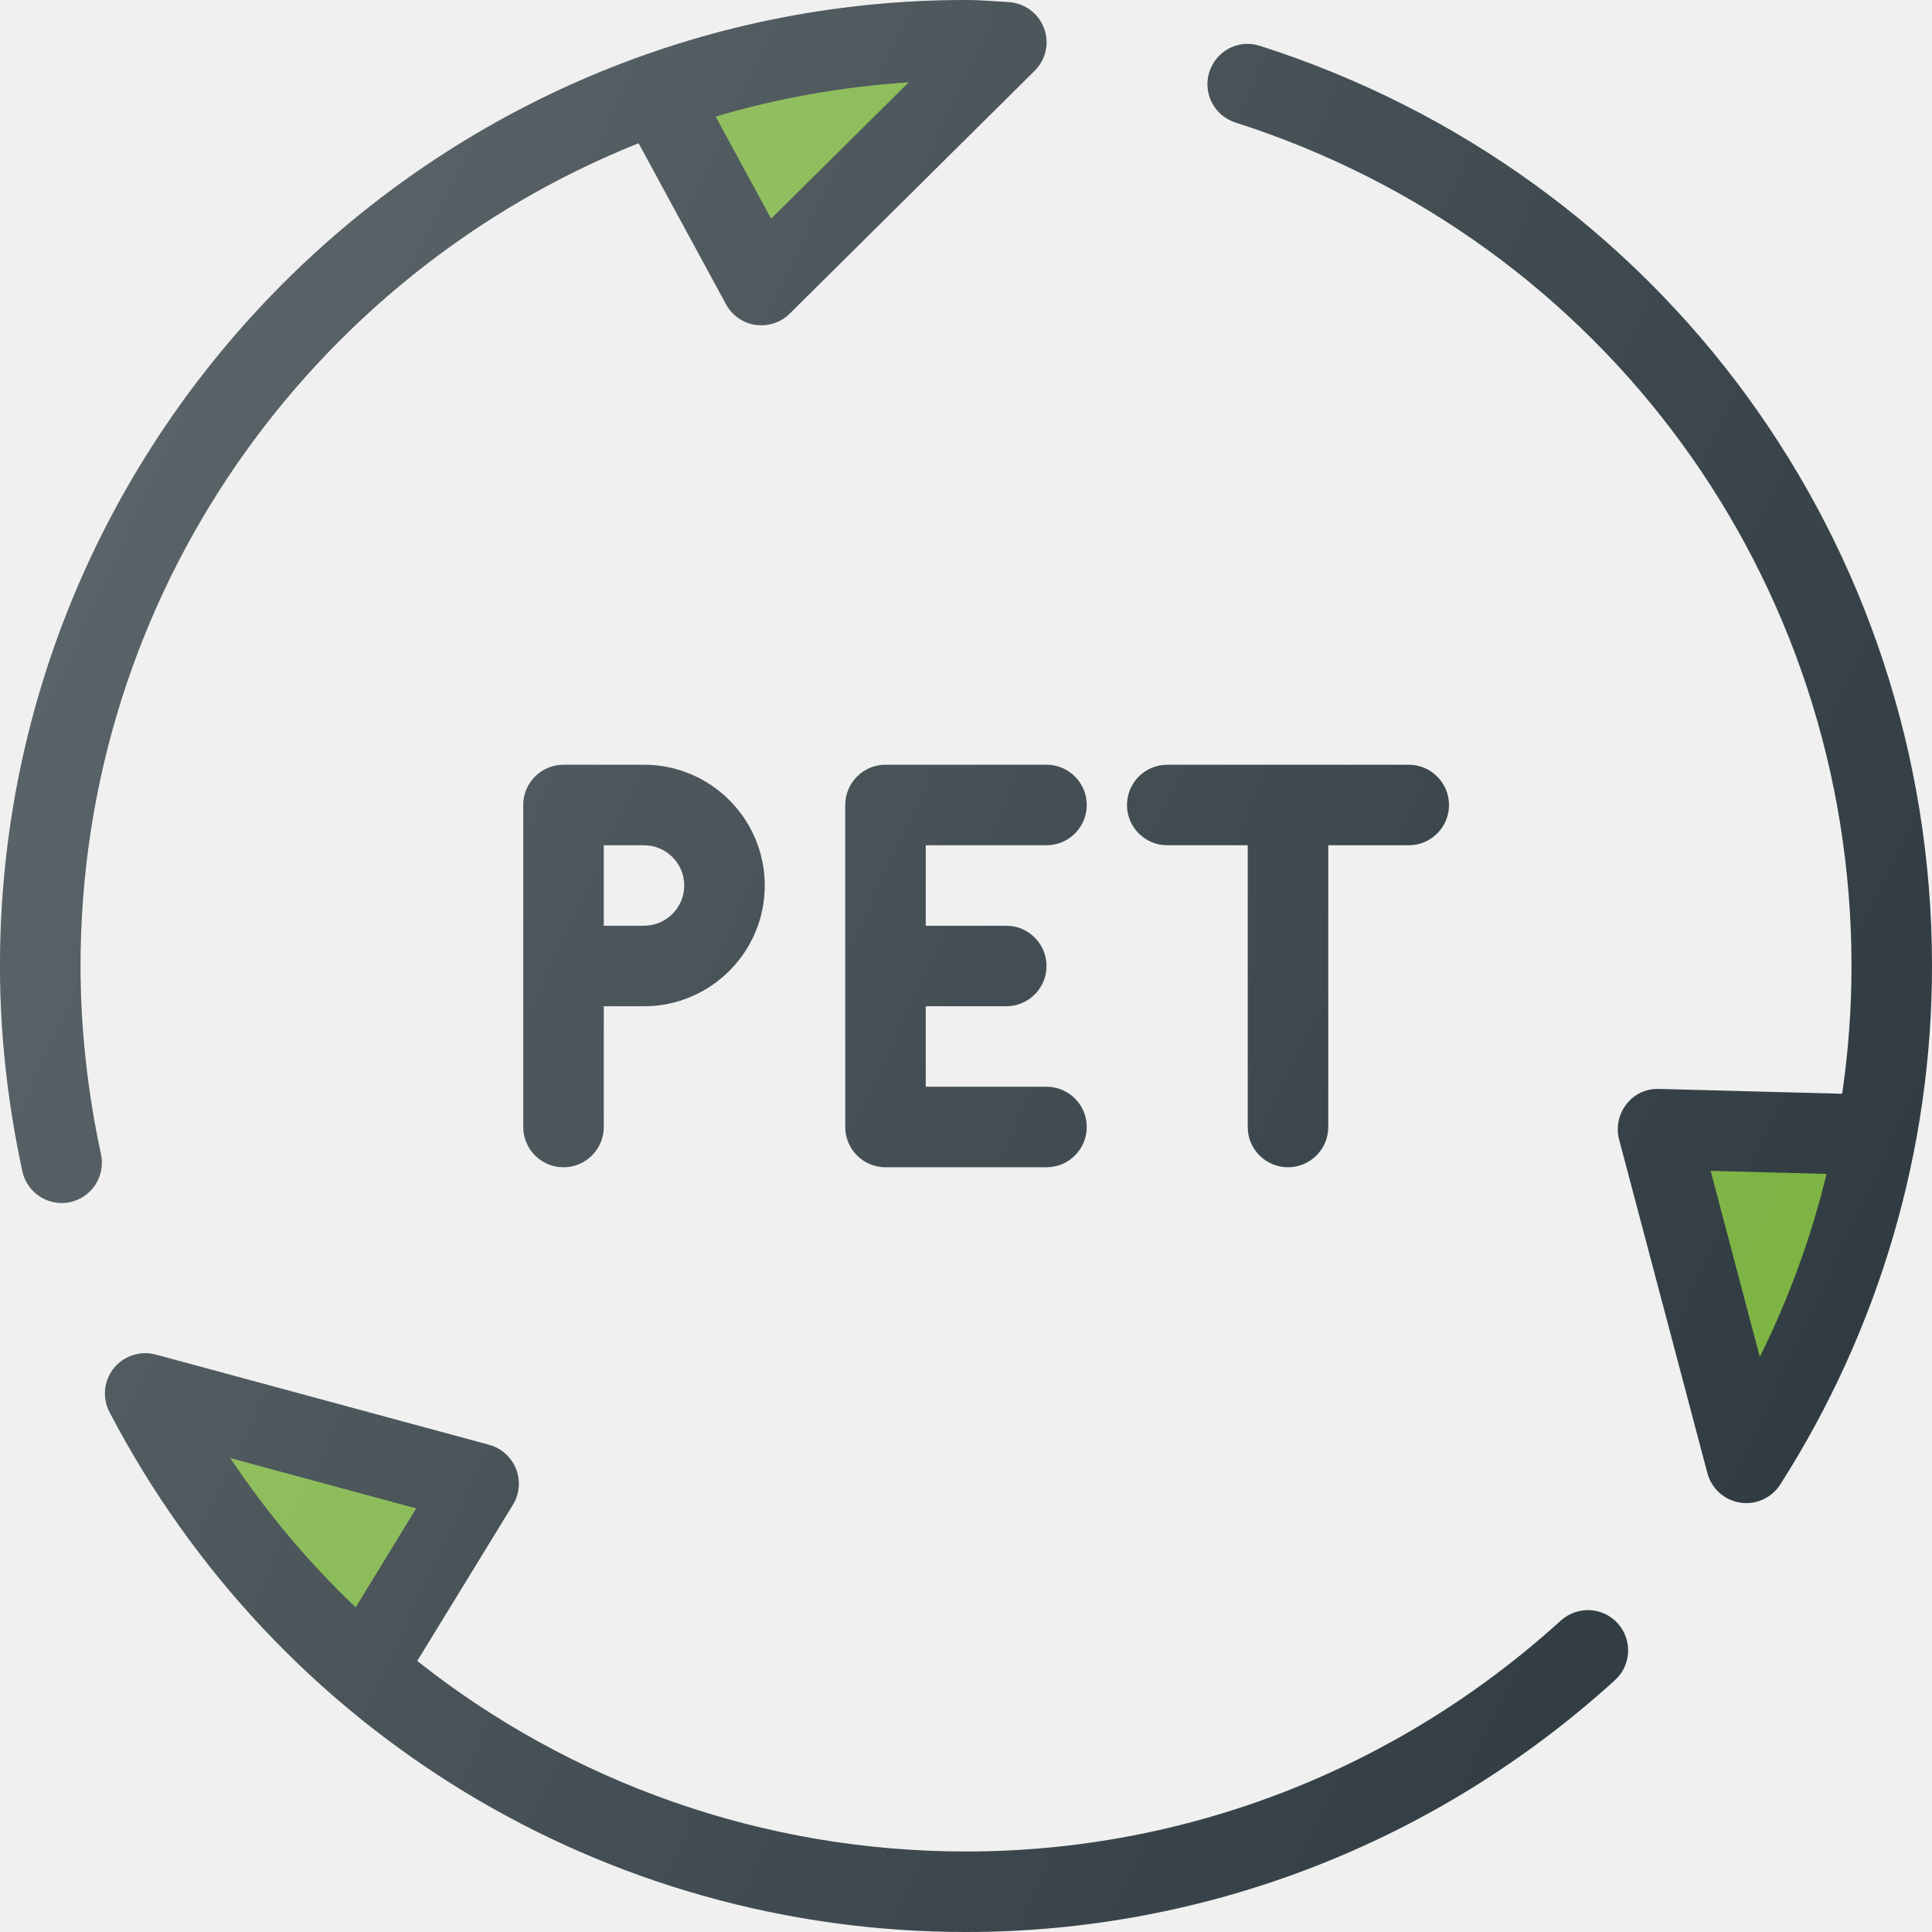
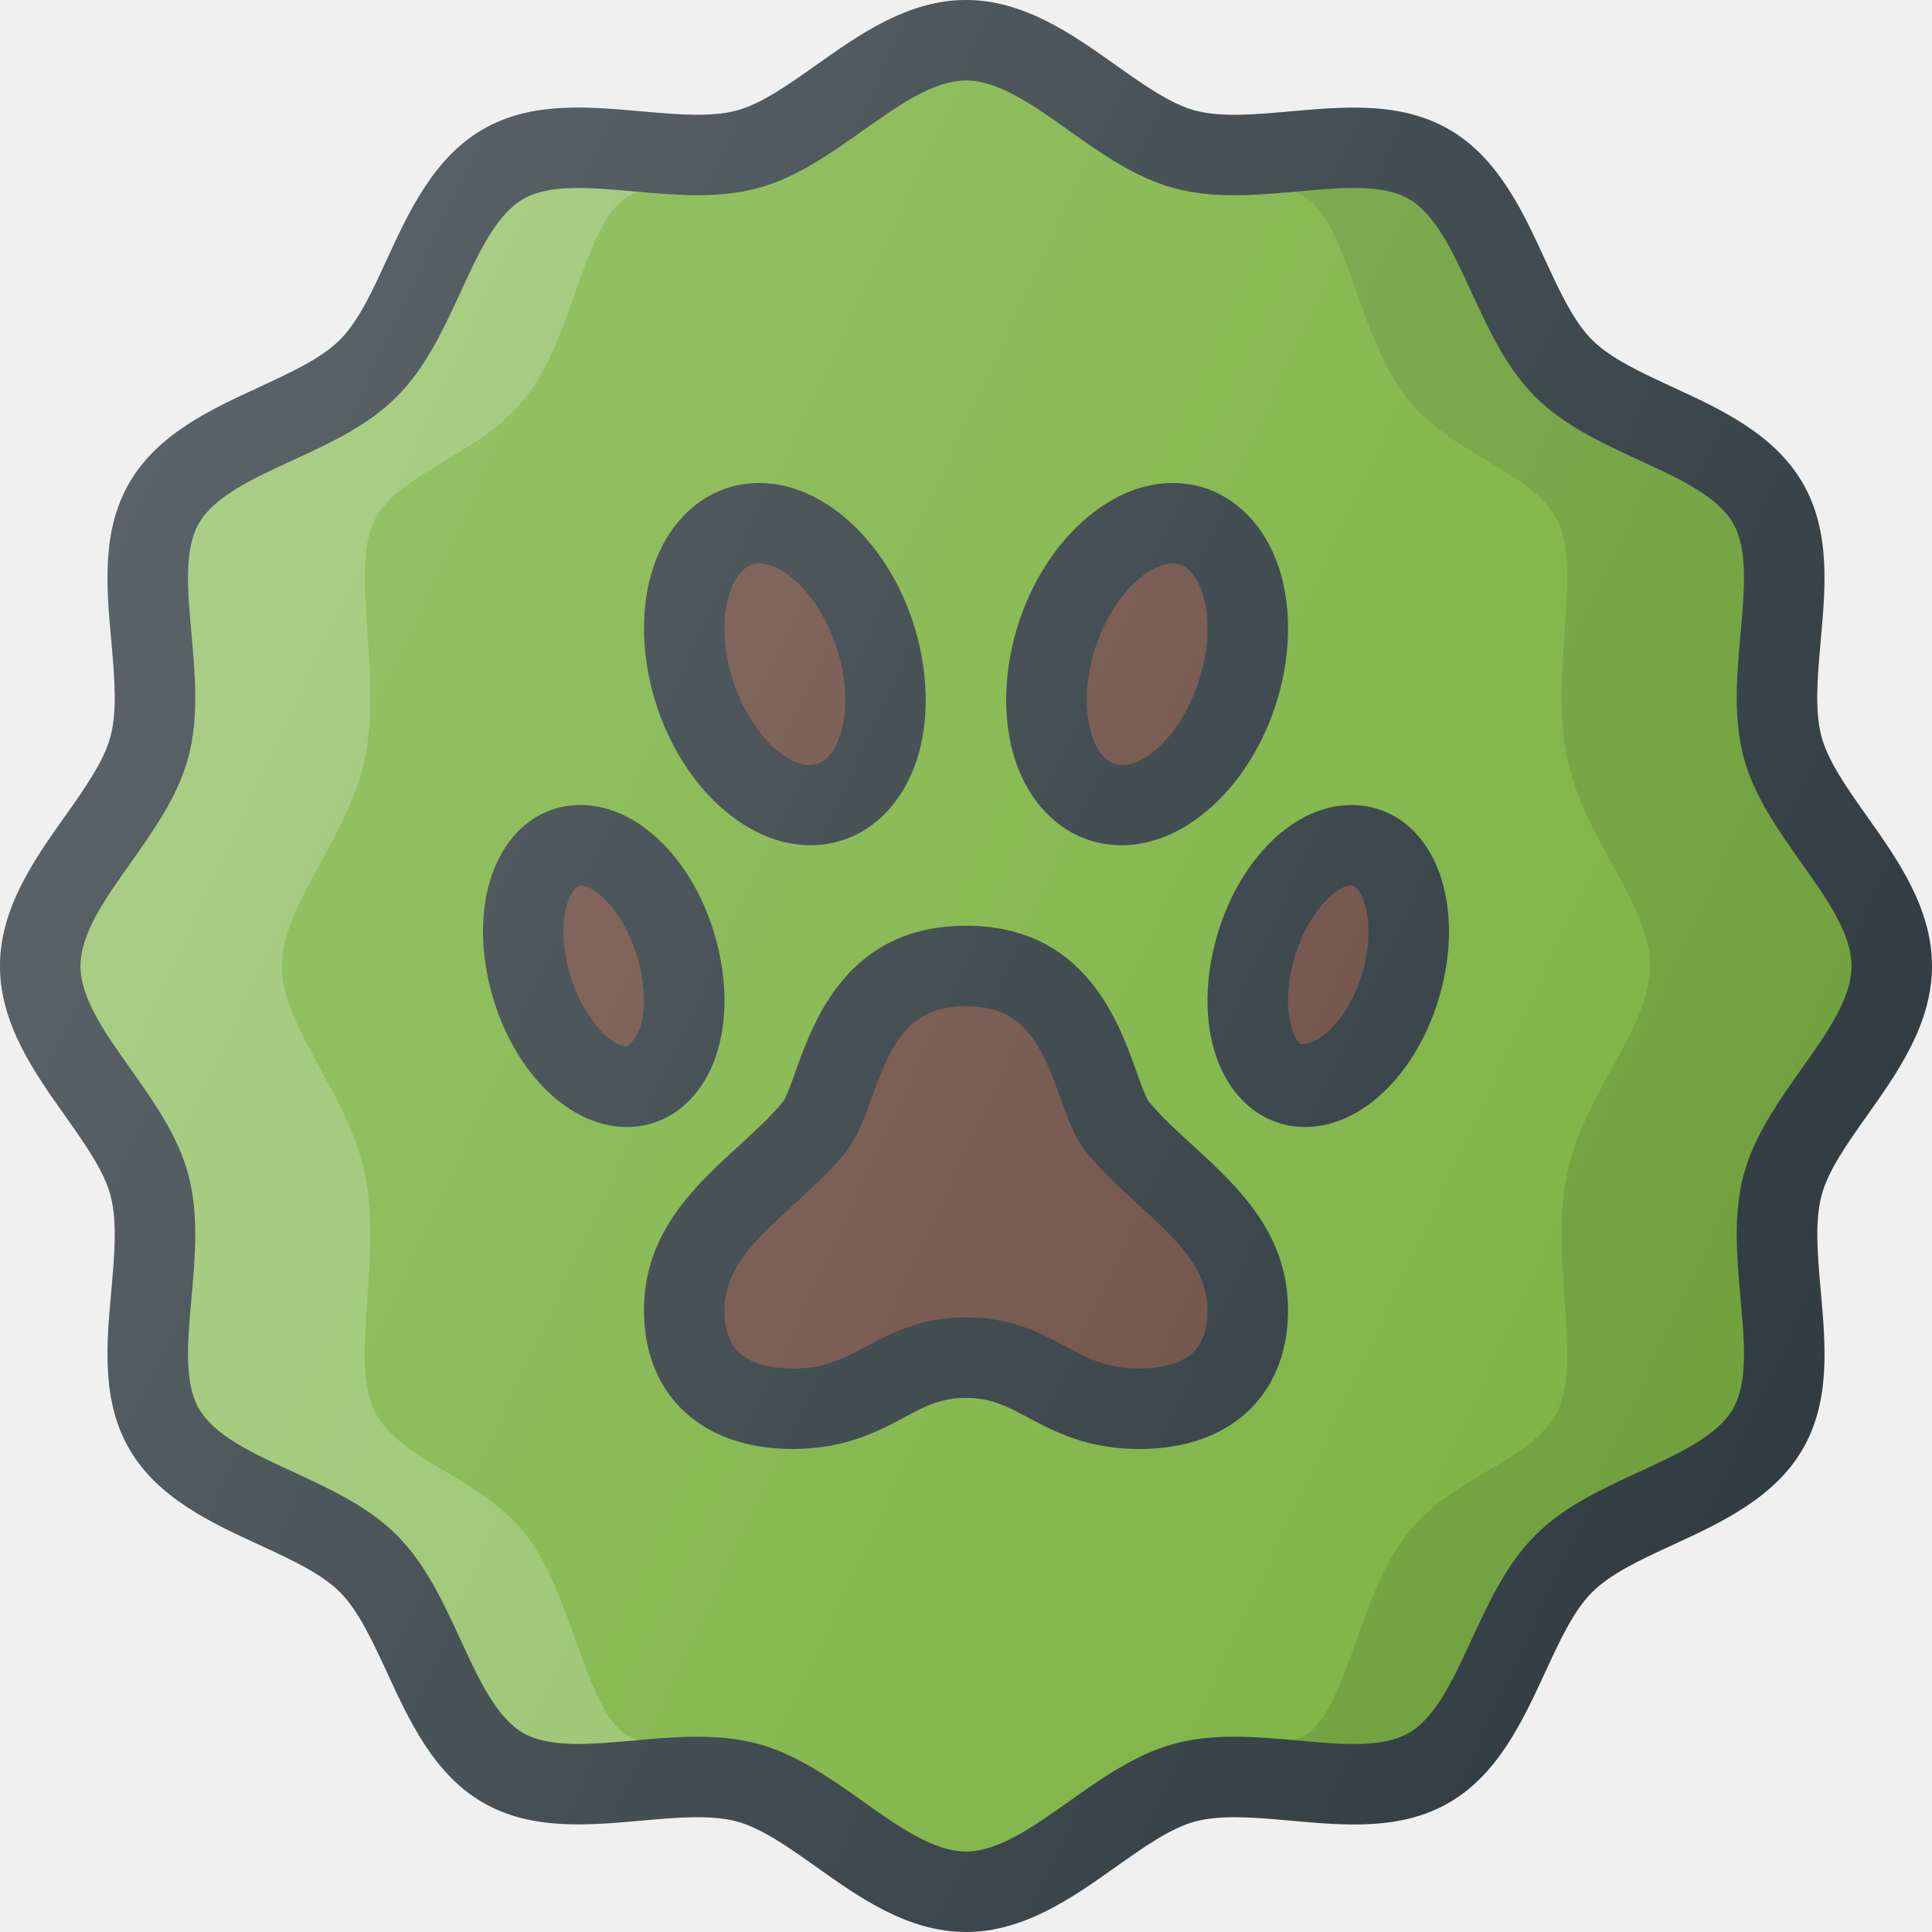
<svg xmlns="http://www.w3.org/2000/svg" version="1.1" id="Layer_1" x="0px" y="0px" viewBox="0 0 24 24" enable-background="new 0 0 24 24" xml:space="preserve">
  <g>
-     <path fill="#303C42" d="M10.5,10v4c0,0.276,0.224,0.5,0.5,0.5h2c0.276,0,0.5-0.224,0.5-0.5s-0.224-0.5-0.5-0.5   h-1.5v-1h1c0.276,0,0.5-0.224,0.5-0.5s-0.224-0.5-0.5-0.5h-1v-1H13c0.276,0,0.5-0.224,0.5-0.5   S13.276,9.5,13,9.5h-2C10.724,9.5,10.5,9.724,10.5,10z" />
-     <path fill="#303C42" d="M8,9.5H7c-0.276,0-0.5,0.224-0.5,0.5v4c0,0.276,0.224,0.5,0.5,0.5s0.5-0.224,0.5-0.5   v-1.5H8c0.827,0,1.5-0.673,1.5-1.5S8.827,9.5,8,9.5z M8,11.5H7.5v-1H8c0.275,0,0.5,0.224,0.5,0.5   S8.275,11.5,8,11.5z" />
-     <path fill="#303C42" d="M14.5,10.5h1V14c0,0.276,0.224,0.5,0.5,0.5s0.5-0.224,0.5-0.5v-3.5h1   c0.276,0,0.5-0.224,0.5-0.5s-0.224-0.5-0.5-0.5h-3C14.224,9.5,14,9.724,14,10S14.224,10.5,14.5,10.5z" />
-     <path fill="#303C42" d="M19.389,20.131C17.354,21.981,14.73,23,12,23   c-2.526,0-4.911-0.857-6.817-2.367l1.189-1.941   c0.082-0.134,0.096-0.3,0.038-0.446c-0.059-0.146-0.183-0.257-0.334-0.298   l-4.141-1.121c-0.188-0.051-0.396,0.014-0.521,0.169   c-0.124,0.155-0.146,0.369-0.054,0.545C3.441,21.525,7.518,24,12,24   c2.979,0,5.843-1.111,8.061-3.128c0.205-0.186,0.22-0.502,0.034-0.707   S19.594,19.947,19.389,20.131z" />
-     <path fill="#7CB342" d="M4.418,19.967c-0.58-0.553-1.103-1.173-1.557-1.854l2.309,0.625   L4.418,19.967z" />
-     <path fill="#303C42" d="M1,12C1,7.371,3.874,3.4,7.933,1.779l1.086,2.001   C9.094,3.918,9.229,4.013,9.385,4.036c0.154,0.021,0.313-0.028,0.425-0.14   l3.042-3.016c0.142-0.14,0.187-0.35,0.115-0.535   c-0.072-0.185-0.246-0.311-0.445-0.319l-0.174-0.011C12.232,0.007,12.117,0,12,0   C5.383,0,0,5.383,0,12c0,0.841,0.094,1.699,0.278,2.55   c0.051,0.234,0.258,0.394,0.487,0.394c0.035,0,0.071-0.003,0.106-0.011   c0.271-0.059,0.441-0.325,0.383-0.595C1.086,13.557,1,12.77,1,12z" />
-     <path fill="#7CB342" d="M11.288,1.023L9.579,2.717L8.89,1.448   C9.658,1.221,10.461,1.076,11.288,1.023z" />
-     <path fill="#303C42" d="M15.652,0.57c-0.268-0.087-0.544,0.062-0.629,0.324   c-0.084,0.263,0.062,0.544,0.324,0.628C19.925,2.984,23,7.195,23,12   c0,0.534-0.039,1.064-0.116,1.587l-2.275-0.06   c-0.17-0.004-0.308,0.066-0.405,0.19s-0.131,0.286-0.091,0.438l1.097,4.145   c0.051,0.192,0.21,0.335,0.406,0.366c0.026,0.004,0.052,0.006,0.077,0.006   c0.169,0,0.329-0.086,0.422-0.231C23.348,16.508,24,14.28,24,12   C24,6.758,20.646,2.165,15.652,0.57z" />
-     <path fill="#7CB342" d="M21.861,16.857L21.25,14.545l1.44,0.038   C22.5,15.367,22.222,16.129,21.861,16.857z" />
-     <linearGradient id="SVGID_1_" gradientUnits="userSpaceOnUse" x1="1.124" y1="6.93" x2="22.87" y2="17.07">
+     <path fill="#303C42" d="M23.192,13.86C23.571,13.326,24,12.72,24,12   s-0.429-1.326-0.808-1.86c-0.248-0.351-0.483-0.683-0.564-0.987   c-0.088-0.327-0.05-0.745-0.011-1.188c0.061-0.672,0.123-1.367-0.224-1.966   c-0.353-0.608-1.02-0.916-1.608-1.187c-0.398-0.184-0.774-0.357-1.007-0.589   c-0.232-0.232-0.406-0.609-0.59-1.008c-0.271-0.588-0.579-1.256-1.187-1.607   c-0.599-0.346-1.293-0.284-1.967-0.225c-0.443,0.04-0.861,0.077-1.188-0.01   c-0.305-0.082-0.636-0.316-0.987-0.565C13.326,0.429,12.72,0,12,0   s-1.326,0.429-1.86,0.808C9.788,1.056,9.457,1.291,9.152,1.373   c-0.327,0.087-0.745,0.049-1.188,0.01c-0.671-0.059-1.367-0.123-1.966,0.224   c-0.608,0.352-0.916,1.019-1.188,1.607C4.628,3.613,4.454,3.99,4.222,4.222   S3.613,4.627,3.214,4.812C2.626,5.083,1.959,5.39,1.606,5.999   C1.26,6.597,1.322,7.292,1.383,7.964c0.039,0.443,0.077,0.861-0.011,1.188   c-0.081,0.305-0.316,0.637-0.564,0.988C0.429,10.674,0,11.28,0,12   s0.429,1.326,0.808,1.86c0.248,0.351,0.483,0.683,0.564,0.987   c0.088,0.327,0.05,0.745,0.011,1.188c-0.061,0.672-0.123,1.367,0.224,1.966   c0.353,0.608,1.02,0.916,1.608,1.187c0.398,0.184,0.774,0.357,1.007,0.589   c0.232,0.232,0.406,0.609,0.59,1.008c0.271,0.588,0.579,1.256,1.187,1.607   c0.599,0.346,1.293,0.284,1.967,0.225c0.443-0.04,0.861-0.077,1.188,0.01   c0.305,0.082,0.636,0.316,0.987,0.565C10.674,23.571,11.28,24,12,24   s1.326-0.429,1.86-0.808c0.352-0.249,0.683-0.483,0.987-0.565   c0.327-0.087,0.745-0.049,1.188-0.01c0.673,0.061,1.368,0.123,1.966-0.224   c0.608-0.352,0.916-1.019,1.188-1.607c0.184-0.399,0.357-0.776,0.59-1.008   s0.608-0.406,1.008-0.59c0.588-0.271,1.255-0.579,1.607-1.187   c0.347-0.599,0.284-1.294,0.224-1.966c-0.039-0.443-0.077-0.861,0.011-1.188   C22.709,14.543,22.944,14.211,23.192,13.86z" />
+     <path fill="#7CB342" d="M22.376,13.282c-0.288,0.408-0.587,0.83-0.715,1.308   c-0.133,0.498-0.085,1.025-0.04,1.535c0.049,0.541,0.095,1.051-0.093,1.376   c-0.193,0.333-0.663,0.55-1.161,0.78c-0.461,0.212-0.938,0.432-1.296,0.791   s-0.578,0.835-0.791,1.296C18.051,20.865,17.834,21.335,17.5,21.528   c-0.322,0.188-0.834,0.143-1.376,0.093c-0.508-0.045-1.037-0.094-1.534,0.04   c-0.479,0.128-0.899,0.426-1.308,0.715C12.83,22.697,12.401,23,12,23   s-0.83-0.303-1.282-0.624c-0.408-0.289-0.829-0.587-1.308-0.715   c-0.244-0.065-0.495-0.087-0.747-0.087c-0.263,0-0.527,0.023-0.788,0.047   c-0.542,0.048-1.053,0.093-1.376-0.094c-0.333-0.193-0.55-0.663-0.779-1.161   c-0.213-0.461-0.433-0.938-0.791-1.296s-0.835-0.578-1.296-0.79   c-0.497-0.229-0.968-0.446-1.161-0.78c-0.188-0.325-0.142-0.835-0.093-1.376   c0.045-0.51,0.093-1.038-0.04-1.536c-0.128-0.478-0.427-0.899-0.715-1.307   C1.303,12.83,1,12.401,1,12s0.303-0.83,0.624-1.282   c0.288-0.408,0.587-0.83,0.715-1.308C2.472,8.913,2.424,8.385,2.379,7.875   C2.33,7.334,2.284,6.824,2.472,6.499c0.193-0.333,0.663-0.55,1.161-0.78   c0.461-0.212,0.938-0.432,1.296-0.791S5.507,4.094,5.72,3.632   C5.949,3.135,6.166,2.665,6.5,2.472C6.823,2.284,7.333,2.33,7.876,2.378   c0.509,0.045,1.037,0.093,1.534-0.04c0.479-0.128,0.899-0.426,1.308-0.715   C11.17,1.303,11.599,1,12,1s0.83,0.303,1.282,0.624   c0.408,0.289,0.829,0.587,1.308,0.715C15.088,2.472,15.614,2.424,16.125,2.378   c0.541-0.048,1.052-0.095,1.376,0.094c0.333,0.193,0.55,0.663,0.779,1.161   c0.213,0.461,0.433,0.938,0.791,1.296s0.835,0.578,1.296,0.79   c0.497,0.229,0.968,0.446,1.161,0.78c0.188,0.325,0.142,0.835,0.093,1.376   c-0.045,0.51-0.093,1.038,0.04,1.536c0.128,0.478,0.427,0.899,0.715,1.307   C22.697,11.17,23,11.599,23,12S22.697,12.83,22.376,13.282z" />
+     <path opacity="0.2" fill="#FFFFFF" d="M7.749,21.528c-0.257-0.193-0.425-0.663-0.602-1.161   c-0.164-0.461-0.334-0.938-0.611-1.296c-0.277-0.358-0.645-0.578-1.001-0.79   c-0.384-0.229-0.748-0.446-0.897-0.78C4.492,17.176,4.528,16.666,4.565,16.125   c0.035-0.51,0.072-1.038-0.031-1.536c-0.099-0.478-0.33-0.899-0.552-1.307   C3.734,12.83,3.5,12.401,3.5,12s0.234-0.83,0.482-1.282   C4.205,10.31,4.436,9.888,4.535,9.41C4.637,8.913,4.6,8.385,4.565,7.875   C4.528,7.334,4.492,6.824,4.637,6.499c0.149-0.333,0.512-0.55,0.897-0.78   C5.891,5.507,6.259,5.287,6.536,4.929C6.813,4.57,6.983,4.094,7.147,3.632   C7.324,3.135,7.492,2.665,7.75,2.472C7.805,2.43,7.869,2.405,7.936,2.383   C7.916,2.382,7.896,2.38,7.876,2.378C7.333,2.33,6.823,2.284,6.5,2.472   C6.166,2.665,5.949,3.135,5.72,3.632C5.507,4.094,5.287,4.57,4.929,4.929   S4.094,5.507,3.633,5.719C3.135,5.949,2.665,6.166,2.472,6.499   C2.284,6.824,2.33,7.334,2.379,7.875c0.045,0.51,0.093,1.038-0.04,1.535   c-0.128,0.478-0.427,0.9-0.715,1.308C1.303,11.17,1,11.599,1,12   s0.303,0.83,0.624,1.282c0.288,0.408,0.587,0.83,0.715,1.307   C2.472,15.087,2.424,15.615,2.379,16.125c-0.049,0.541-0.095,1.051,0.093,1.376   c0.193,0.333,0.664,0.55,1.161,0.78c0.461,0.212,0.938,0.432,1.296,0.79   s0.578,0.835,0.791,1.296c0.229,0.498,0.446,0.967,0.779,1.161   c0.323,0.187,0.834,0.142,1.376,0.094c0.022-0.002,0.044-0.002,0.065-0.004   C7.871,21.597,7.805,21.57,7.749,21.528z" />
+     <path opacity="0.1" fill="#010101" d="M22.376,13.282C22.697,12.83,23,12.401,23,12   s-0.303-0.83-0.624-1.282c-0.288-0.408-0.587-0.83-0.715-1.307   C21.528,8.913,21.576,8.385,21.621,7.875c0.049-0.541,0.095-1.051-0.093-1.376   c-0.193-0.333-0.664-0.55-1.161-0.78c-0.461-0.212-0.938-0.432-1.296-0.79   s-0.578-0.835-0.791-1.296c-0.229-0.498-0.446-0.967-0.779-1.161   C17.177,2.284,16.666,2.33,16.125,2.378c-0.02,0.002-0.041,0.003-0.061,0.005   c0.068,0.021,0.132,0.047,0.187,0.089c0.257,0.193,0.425,0.663,0.602,1.161   c0.164,0.461,0.334,0.938,0.611,1.296c0.277,0.358,0.645,0.578,1.001,0.79   c0.384,0.229,0.748,0.446,0.897,0.78C19.508,6.824,19.472,7.334,19.435,7.875   c-0.035,0.51-0.072,1.038,0.031,1.536c0.099,0.478,0.33,0.899,0.552,1.307   C20.266,11.17,20.5,11.599,20.5,12s-0.234,0.83-0.482,1.282   c-0.223,0.408-0.454,0.83-0.552,1.308c-0.103,0.498-0.066,1.025-0.031,1.535   c0.038,0.541,0.073,1.051-0.072,1.376c-0.149,0.333-0.512,0.55-0.897,0.78   c-0.356,0.212-0.724,0.432-1.001,0.791c-0.277,0.358-0.447,0.835-0.611,1.296   c-0.177,0.498-0.345,0.967-0.603,1.161c-0.054,0.041-0.118,0.067-0.186,0.088   c0.02,0.002,0.04,0.003,0.06,0.005c0.542,0.049,1.054,0.095,1.376-0.093   c0.334-0.193,0.551-0.663,0.78-1.161c0.213-0.461,0.433-0.938,0.791-1.296   s0.835-0.578,1.296-0.791c0.498-0.229,0.968-0.446,1.161-0.78   c0.188-0.325,0.142-0.835,0.093-1.376c-0.045-0.51-0.093-1.038,0.04-1.535   C21.789,14.112,22.088,13.69,22.376,13.282z" />
+     <path fill="#303C42" d="M14.823,14.234c-0.194-0.178-0.39-0.354-0.552-0.551   c-0.039-0.051-0.106-0.239-0.155-0.376C13.89,12.675,13.468,11.5,12,11.5   s-1.89,1.175-2.116,1.807c-0.049,0.137-0.116,0.326-0.155,0.376   c-0.162,0.197-0.357,0.374-0.552,0.552C8.632,14.734,8.014,15.301,8,16.243   C7.993,16.75,8.15,17.182,8.456,17.491C8.784,17.824,9.265,18,9.846,18   c0.651,0,1.058-0.217,1.384-0.391C11.495,17.468,11.687,17.365,12,17.365   c0.312,0,0.505,0.103,0.771,0.244C13.097,17.783,13.503,18,14.153,18   c0.581,0,1.062-0.176,1.391-0.509C15.85,17.181,16.007,16.75,16,16.243   C15.986,15.301,15.368,14.734,14.823,14.234z" />
+     <path fill="#6D4D42" d="M14.832,16.789C14.66,16.963,14.368,17,14.153,17   c-0.4,0-0.627-0.121-0.912-0.273C12.923,16.558,12.562,16.365,12,16.365   c-0.563,0-0.924,0.192-1.241,0.362C10.473,16.879,10.247,17,9.846,17   c-0.214,0-0.506-0.037-0.678-0.211C9.053,16.672,8.997,16.494,9,16.257   c0.007-0.511,0.399-0.87,0.853-1.286c0.229-0.209,0.458-0.421,0.648-0.654   c0.146-0.178,0.229-0.408,0.324-0.674C11.073,12.953,11.289,12.5,12,12.5   s0.927,0.453,1.175,1.144c0.095,0.266,0.178,0.496,0.323,0.673   c0.191,0.233,0.42,0.445,0.649,0.654C14.601,15.388,14.993,15.747,15,16.257   C15.003,16.494,14.947,16.672,14.832,16.789z" />
+     <path fill="#303C42" d="M16.786,10c-0.782,0-1.527,0.819-1.735,1.907   C15.017,12.088,15,12.263,15,12.427c-0.001,0.519,0.156,0.962,0.441,1.248   C15.653,13.888,15.921,14,16.214,14c0.782,0,1.527-0.819,1.735-1.906c0,0,0,0,0-0   C17.983,11.912,18,11.737,18,11.571C18,10.646,17.501,10,16.786,10z" />
+     <path fill="#6D4D42" d="M16.967,11.907c-0.126,0.657-0.559,1.096-0.817,1.062   C16.08,12.9,16,12.717,16,12.428c0-0.106,0.011-0.218,0.033-0.334   C16.158,11.436,16.569,11,16.786,11C16.875,11,17,11.217,17,11.571   C17,11.677,16.989,11.79,16.967,11.907z" />
+     <path fill="#303C42" d="M13.934,10.5c0.912,0,1.798-0.949,2.018-2.161   c0.029-0.16,0.044-0.316,0.048-0.465c0.015-0.606-0.162-1.13-0.5-1.476   C15.245,6.138,14.923,6,14.566,6c-0.912,0-1.798,0.949-2.018,2.16   c-0.029,0.161-0.044,0.317-0.048,0.466c-0.015,0.606,0.162,1.13,0.5,1.476   C13.255,10.362,13.577,10.5,13.934,10.5z" />
+     <path fill="#6D4D42" d="M13.533,8.339C13.672,7.573,14.193,7,14.566,7   c0.084,0,0.153,0.03,0.217,0.096c0.144,0.147,0.224,0.429,0.216,0.754   c-0.002,0.1-0.013,0.204-0.032,0.311c0,0,0,0,0,0   c-0.169,0.939-0.902,1.6-1.25,1.244c-0.144-0.147-0.224-0.429-0.216-0.754   C13.503,8.55,13.514,8.447,13.533,8.339z" />
+     <path fill="#303C42" d="M9,12.428c0-0.166-0.017-0.34-0.051-0.522   C8.741,10.819,7.996,10,7.214,10C6.499,10,6,10.646,6,11.571   c0,0.166,0.017,0.341,0.051,0.522c0,0,0,0,0,0   C6.259,13.181,7.004,14,7.786,14c0.293,0,0.561-0.112,0.772-0.325   C8.844,13.39,9.001,12.946,9,12.428z" />
+     <path fill="#6D4D42" d="M7.786,13c-0.217,0-0.627-0.436-0.753-1.093   C7.011,11.79,7,11.677,7,11.571C7,11.217,7.125,11,7.214,11   c0.217,0,0.628,0.436,0.753,1.093C7.989,12.21,8,12.322,8,12.429   C8,12.717,7.92,12.9,7.786,13z" />
+     <path fill="#303C42" d="M10.066,10.5c0.356,0,0.679-0.138,0.933-0.398   c0.338-0.346,0.515-0.87,0.5-1.475c-0.004-0.15-0.019-0.306-0.048-0.466   C11.231,6.949,10.346,6,9.434,6C9.077,6,8.755,6.138,8.501,6.398   c-0.338,0.346-0.515,0.87-0.5,1.475c0.004,0.15,0.019,0.306,0.048,0.466   C8.269,9.551,9.154,10.5,10.066,10.5z" />
+     <path fill="#6D4D42" d="M9.217,7.096C9.28,7.03,9.35,7,9.434,7   c0.373,0,0.895,0.573,1.033,1.34c0.02,0.107,0.03,0.21,0.032,0.312   c0.008,0.324-0.072,0.605-0.216,0.753c-0.347,0.355-1.08-0.305-1.25-1.243   c0,0,0-0,0-0.001C9.014,8.053,9.003,7.95,9.001,7.849   C8.993,7.524,9.073,7.243,9.217,7.096z" />
+     <linearGradient id="SVGID_1_" gradientUnits="userSpaceOnUse" x1="1.158" y1="6.944" x2="22.842" y2="17.056">
      <stop offset="0" style="stop-color:#FFFFFF;stop-opacity:0.2" />
      <stop offset="1" style="stop-color:#FFFFFF;stop-opacity:0" />
    </linearGradient>
-     <path fill="url(#SVGID_1_)" d="M10.5,10v4c0,0.276,0.224,0.5,0.5,0.5h2c0.276,0,0.5-0.224,0.5-0.5   s-0.224-0.5-0.5-0.5h-1.5v-1h1c0.276,0,0.5-0.224,0.5-0.5s-0.224-0.5-0.5-0.5h-1v-1H13   c0.276,0,0.5-0.224,0.5-0.5S13.276,9.5,13,9.5h-2C10.724,9.5,10.5,9.724,10.5,10z M8,9.5H7   c-0.276,0-0.5,0.224-0.5,0.5v4c0,0.276,0.224,0.5,0.5,0.5s0.5-0.224,0.5-0.5v-1.5H8   c0.827,0,1.5-0.673,1.5-1.5S8.827,9.5,8,9.5z M8,11.5H7.5v-1H8c0.275,0,0.5,0.224,0.5,0.5   S8.275,11.5,8,11.5z M14.5,10.5h1V14c0,0.276,0.224,0.5,0.5,0.5s0.5-0.224,0.5-0.5v-3.5h1   c0.276,0,0.5-0.224,0.5-0.5s-0.224-0.5-0.5-0.5h-3C14.224,9.5,14,9.724,14,10S14.224,10.5,14.5,10.5z    M19.389,20.131C17.354,21.981,14.73,23,12,23c-2.526,0-4.911-0.857-6.817-2.367   l1.189-1.941c0.082-0.134,0.096-0.3,0.038-0.446   c-0.059-0.146-0.183-0.257-0.334-0.298l-4.141-1.121   c-0.188-0.051-0.396,0.014-0.521,0.169c-0.124,0.155-0.146,0.369-0.054,0.545   C3.441,21.525,7.518,24,12,24c2.979,0,5.843-1.111,8.061-3.128   c0.205-0.186,0.22-0.502,0.034-0.707S19.594,19.947,19.389,20.131z M1,12   C1,7.371,3.874,3.4,7.933,1.779l1.086,2.001   C9.094,3.918,9.229,4.013,9.385,4.036c0.154,0.021,0.313-0.028,0.425-0.14   l3.042-3.016c0.142-0.14,0.187-0.35,0.115-0.535   c-0.072-0.185-0.246-0.311-0.445-0.319l-0.174-0.011C12.232,0.007,12.117,0,12,0   C5.383,0,0,5.383,0,12c0,0.841,0.094,1.699,0.278,2.55   c0.051,0.234,0.258,0.394,0.487,0.394c0.035,0,0.071-0.003,0.106-0.011   c0.271-0.059,0.441-0.325,0.383-0.595C1.086,13.557,1,12.77,1,12z M15.652,0.57   c-0.268-0.087-0.544,0.062-0.629,0.324c-0.084,0.263,0.062,0.544,0.324,0.628   C19.925,2.984,23,7.195,23,12c0,0.534-0.039,1.064-0.116,1.587l-2.275-0.06   c-0.17-0.004-0.308,0.066-0.405,0.19s-0.131,0.286-0.091,0.438l1.097,4.145   c0.051,0.192,0.21,0.335,0.406,0.366c0.026,0.004,0.052,0.006,0.077,0.006   c0.169,0,0.329-0.086,0.422-0.231C23.348,16.508,24,14.28,24,12   C24,6.758,20.646,2.165,15.652,0.57z" />
+     <path fill="url(#SVGID_1_)" d="M23.192,13.86C23.571,13.326,24,12.72,24,12   s-0.429-1.326-0.808-1.86c-0.248-0.351-0.483-0.683-0.564-0.987   c-0.088-0.327-0.05-0.745-0.011-1.188c0.061-0.672,0.123-1.367-0.224-1.966   c-0.353-0.608-1.02-0.916-1.608-1.187c-0.398-0.184-0.774-0.357-1.007-0.589   c-0.232-0.232-0.406-0.609-0.59-1.008c-0.271-0.588-0.579-1.256-1.187-1.607   c-0.599-0.346-1.293-0.284-1.967-0.225c-0.443,0.04-0.861,0.077-1.188-0.01   c-0.305-0.082-0.636-0.316-0.987-0.565C13.326,0.429,12.72,0,12,0   s-1.326,0.429-1.86,0.808C9.788,1.056,9.457,1.291,9.152,1.373   c-0.327,0.087-0.745,0.049-1.188,0.01c-0.671-0.059-1.367-0.123-1.966,0.224   c-0.608,0.352-0.916,1.019-1.188,1.607C4.628,3.613,4.454,3.99,4.222,4.222   S3.613,4.627,3.214,4.812C2.626,5.083,1.959,5.39,1.606,5.999   C1.26,6.597,1.322,7.292,1.383,7.964c0.039,0.443,0.077,0.861-0.011,1.188   c-0.081,0.305-0.316,0.637-0.564,0.988C0.429,10.674,0,11.28,0,12   s0.429,1.326,0.808,1.86c0.248,0.351,0.483,0.683,0.564,0.987   c0.088,0.327,0.05,0.745,0.011,1.188c-0.061,0.672-0.123,1.367,0.224,1.966   c0.353,0.608,1.02,0.916,1.608,1.187c0.398,0.184,0.774,0.357,1.007,0.589   c0.232,0.232,0.406,0.609,0.59,1.008c0.271,0.588,0.579,1.256,1.187,1.607   c0.599,0.346,1.293,0.284,1.967,0.225c0.443-0.04,0.861-0.077,1.188,0.01   c0.305,0.082,0.636,0.316,0.987,0.565C10.674,23.571,11.28,24,12,24   s1.326-0.429,1.86-0.808c0.352-0.249,0.683-0.483,0.987-0.565   c0.327-0.087,0.745-0.049,1.188-0.01c0.673,0.061,1.368,0.123,1.966-0.224   c0.608-0.352,0.916-1.019,1.188-1.607c0.184-0.399,0.357-0.776,0.59-1.008   s0.608-0.406,1.008-0.59c0.588-0.271,1.255-0.579,1.607-1.187   c0.347-0.599,0.284-1.294,0.224-1.966c-0.039-0.443-0.077-0.861,0.011-1.188   C22.709,14.543,22.944,14.211,23.192,13.86z" />
  </g>
  <g>
</g>
  <g>
</g>
  <g>
</g>
  <g>
</g>
  <g>
</g>
  <g>
</g>
  <g>
</g>
  <g>
</g>
  <g>
</g>
  <g>
</g>
  <g>
</g>
  <g>
</g>
  <g>
</g>
  <g>
</g>
  <g>
</g>
</svg>
